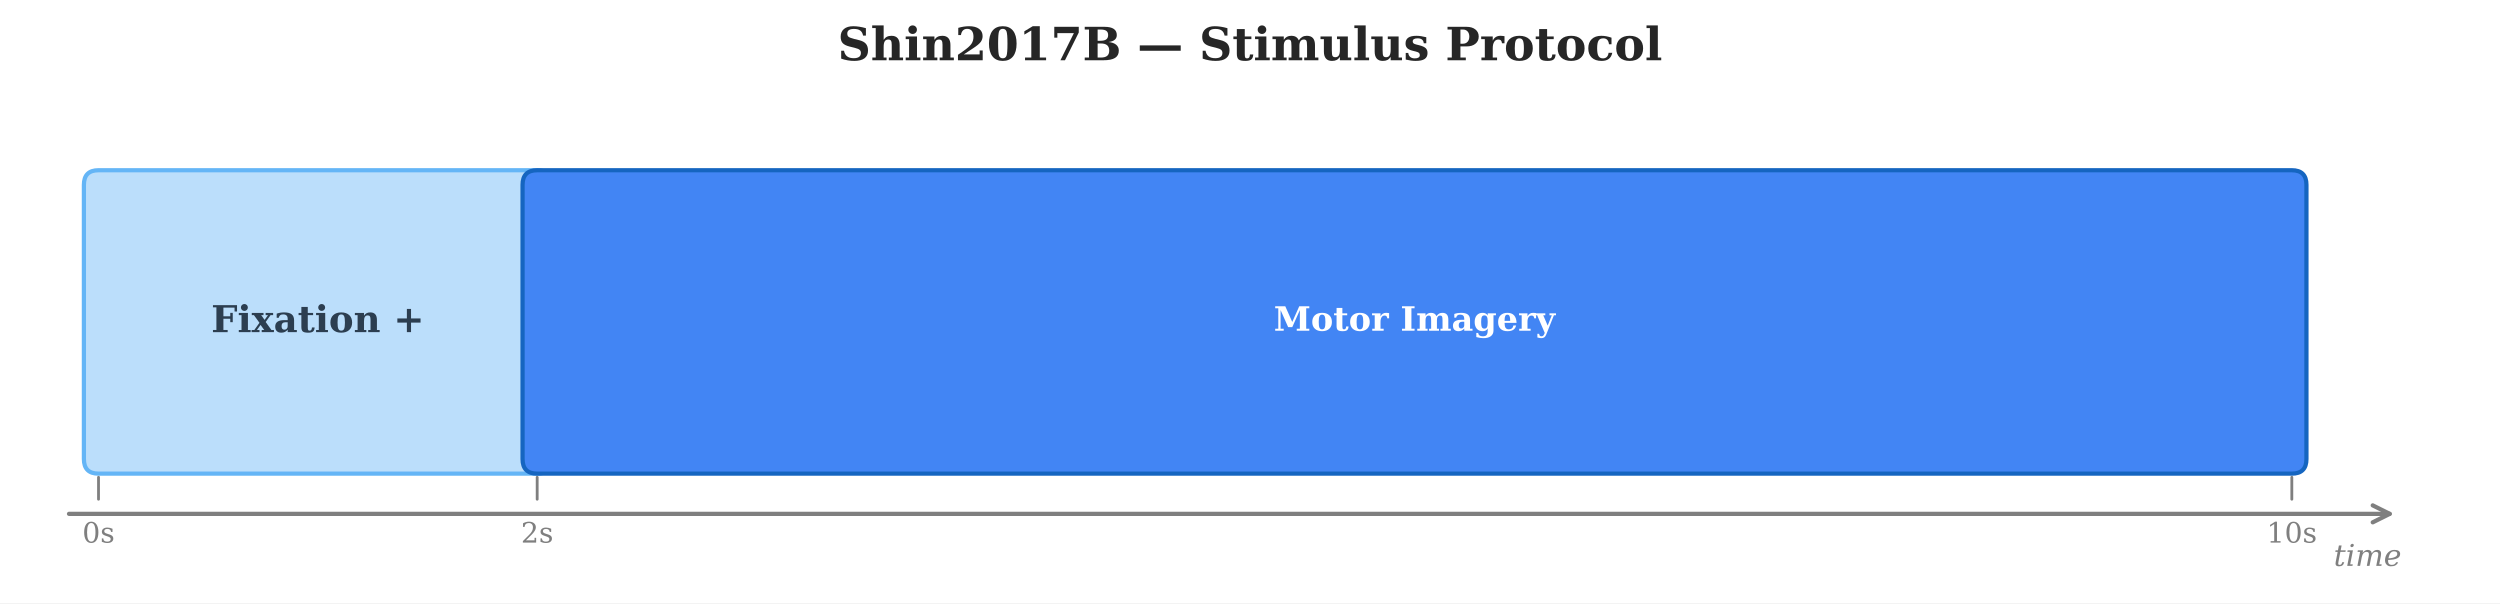
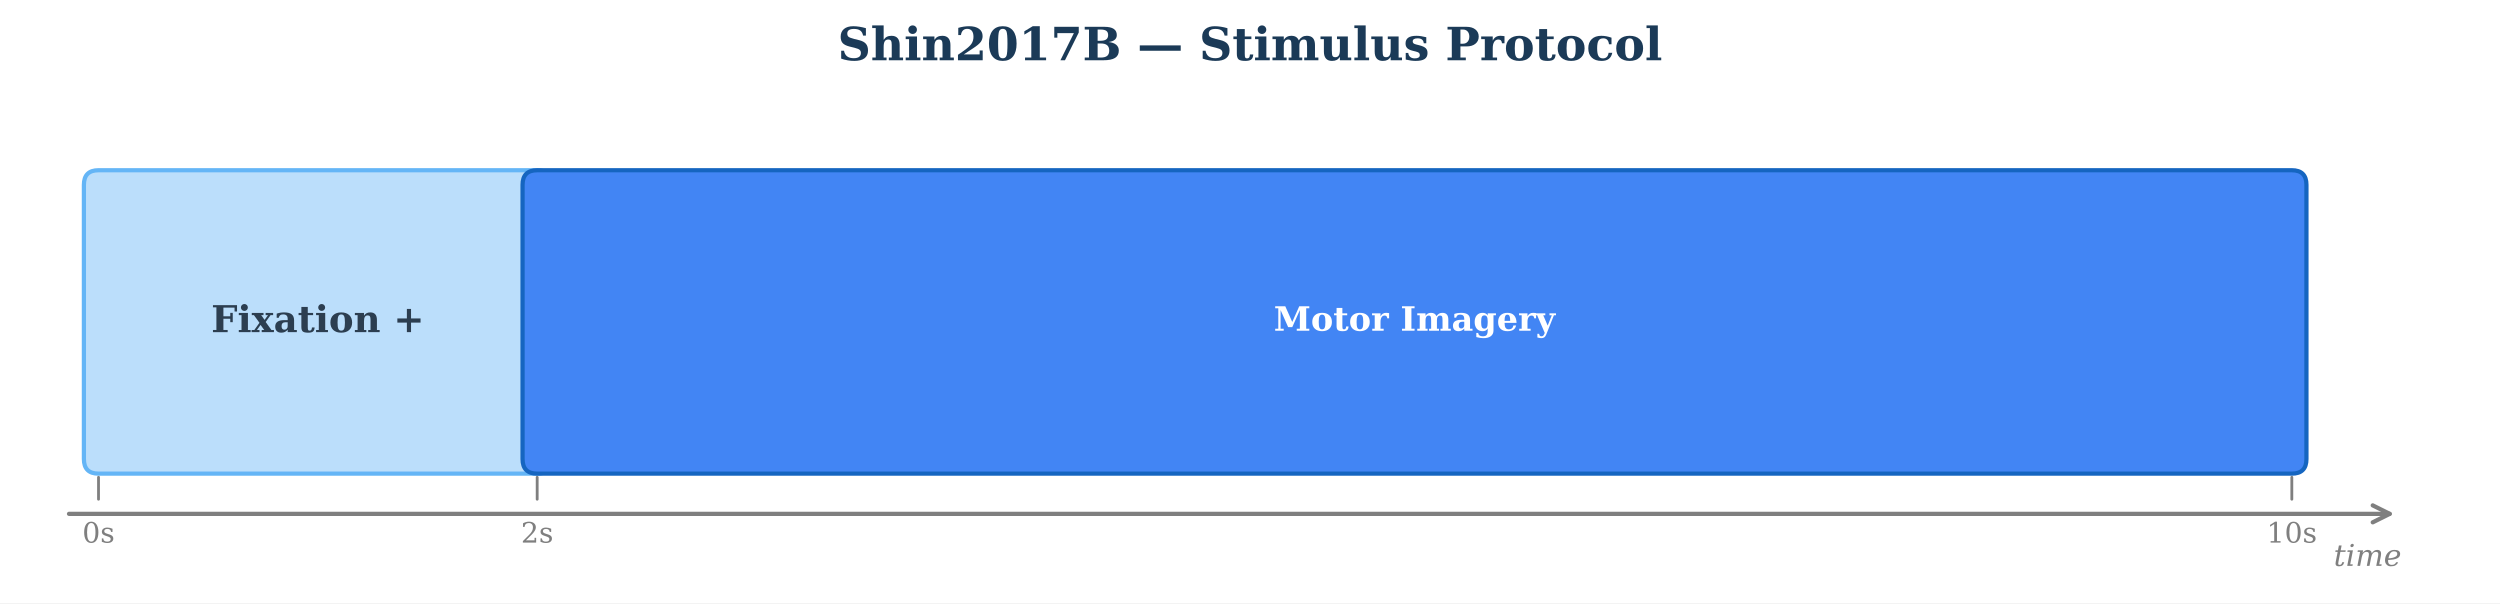
<svg xmlns="http://www.w3.org/2000/svg" xmlns:xlink="http://www.w3.org/1999/xlink" width="708.48pt" height="170.95pt" viewBox="0 0 708.48 170.95" version="1.1">
  <defs>
    <style type="text/css">*{stroke-linejoin: round; stroke-linecap: butt}</style>
  </defs>
  <g id="figure_1">
    <g id="patch_1">
      <path d="M 0 170.95  L 708.48 170.95  L 708.48 0  L 0 0  z " style="fill: #ffffff" />
    </g>
    <g id="axes_1">
      <g id="patch_2">
-         <path d="M 27.919 134.226  L 152.232 134.226  Q 156.375 134.226 156.375 130.082  L 156.375 52.387  Q 156.375 48.243 152.232 48.243  L 27.919 48.243  Q 23.775 48.243 23.775 52.387  L 23.775 130.082  Q 23.775 134.226 27.919 134.226  z " clip-path="url(#p8fc871d79e)" style="fill: #bbdefb; stroke: #64b5f6; stroke-width: 1.2" />
+         <path d="M 27.919 134.226  L 152.232 134.226  Q 156.375 134.226 156.375 130.082  L 156.375 52.387  Q 156.375 48.243 152.232 48.243  L 27.919 48.243  Q 23.775 48.243 23.775 52.387  L 23.775 130.082  Q 23.775 134.226 27.919 134.226  z " clip-path="url(#p012ed830c2)" style="fill: #bbdefb; stroke: #64b5f6; stroke-width: 1.2" />
      </g>
      <g id="patch_3">
-         <path d="M 152.232 134.226  L 649.483 134.226  Q 653.627 134.226 653.627 130.082  L 653.627 52.387  Q 653.627 48.243 649.483 48.243  L 152.232 48.243  Q 148.088 48.243 148.088 52.387  L 148.088 130.082  Q 148.088 134.226 152.232 134.226  z " clip-path="url(#p8fc871d79e)" style="fill: #4285f4; stroke: #1565c0; stroke-width: 1.2" />
+         <path d="M 152.232 134.226  L 649.483 134.226  Q 653.627 134.226 653.627 130.082  L 653.627 52.387  Q 653.627 48.243 649.483 48.243  L 152.232 48.243  Q 148.088 48.243 148.088 52.387  L 148.088 130.082  Q 148.088 134.226 152.232 134.226  z " clip-path="url(#p012ed830c2)" style="fill: #4285f4; stroke: #1565c0; stroke-width: 1.2" />
      </g>
      <g id="line2d_1">
-         <path d="M 27.919 135.262  L 27.919 141.477  " clip-path="url(#p8fc871d79e)" style="fill: none; stroke: #7f7f7f; stroke-width: 0.8; stroke-linecap: round" />
+         <path d="M 27.919 135.262  L 27.919 141.477  " clip-path="url(#p012ed830c2)" style="fill: none; stroke: #7f7f7f; stroke-width: 0.8; stroke-linecap: round" />
      </g>
      <g id="line2d_2">
-         <path d="M 152.232 135.262  L 152.232 141.477  " clip-path="url(#p8fc871d79e)" style="fill: none; stroke: #7f7f7f; stroke-width: 0.8; stroke-linecap: round" />
+         <path d="M 152.232 135.262  L 152.232 141.477  " clip-path="url(#p012ed830c2)" style="fill: none; stroke: #7f7f7f; stroke-width: 0.8; stroke-linecap: round" />
      </g>
      <g id="line2d_3">
-         <path d="M 649.483 135.262  L 649.483 141.477  " clip-path="url(#p8fc871d79e)" style="fill: none; stroke: #7f7f7f; stroke-width: 0.8; stroke-linecap: round" />
+         <path d="M 649.483 135.262  L 649.483 141.477  " clip-path="url(#p012ed830c2)" style="fill: none; stroke: #7f7f7f; stroke-width: 0.8; stroke-linecap: round" />
      </g>
      <g id="text_1">
-         <g clip-path="url(#p8fc871d79e)">
+         <g clip-path="url(#p012ed830c2)">
          <g style="fill: #2c3e50" transform="translate(59.85655 94.13173) scale(0.105 -0.105)">
            <defs>
              <path id="DejaVuSerif-Bold-46" d="M 300 0  L 300 378  L 897 378  L 897 4288  L 300 4288  L 300 4666  L 4459 4666  L 4459 3566  L 4031 3566  L 4031 4238  L 2106 4238  L 2106 2741  L 3291 2741  L 3291 3334  L 3719 3334  L 3719 1722  L 3291 1722  L 3291 2316  L 2106 2316  L 2106 378  L 2841 378  L 2841 0  L 300 0  z " transform="scale(0.015625)" />
              <path id="DejaVuSerif-Bold-69" d="M 588 4263  Q 588 4516 763 4689  Q 938 4863 1191 4863  Q 1438 4863 1611 4689  Q 1784 4516 1784 4263  Q 1784 4016 1611 3842  Q 1438 3669 1191 3669  Q 938 3669 763 3841  Q 588 4013 588 4263  z M 1797 378  L 2272 378  L 2272 0  L 219 0  L 219 378  L 691 378  L 691 2944  L 219 2944  L 219 3322  L 1797 3322  L 1797 378  z " transform="scale(0.015625)" />
              <path id="DejaVuSerif-Bold-78" d="M 2247 2119  L 2834 2944  L 2425 2944  L 2425 3322  L 3719 3322  L 3719 2944  L 3278 2944  L 2431 1759  L 3419 378  L 3859 378  L 3859 0  L 1747 0  L 1747 378  L 2175 378  L 1550 1253  L 922 378  L 1369 378  L 1369 0  L 0 0  L 0 378  L 475 378  L 1356 1619  L 403 2944  L 31 2944  L 31 3322  L 2059 3322  L 2059 2944  L 1656 2944  L 2247 2119  z " transform="scale(0.015625)" />
              <path id="DejaVuSerif-Bold-61" d="M 3525 2041  L 3525 378  L 4000 378  L 4000 0  L 2419 0  L 2419 422  Q 2200 159 1931 34  Q 1663 -91 1319 -91  Q 809 -91 536 182  Q 263 456 263 966  Q 263 1525 655 1803  Q 1047 2081 1838 2081  L 2419 2081  L 2419 2278  Q 2419 2681 2228 2873  Q 2038 3066 1638 3066  Q 1306 3066 1126 2930  Q 947 2794 872 2484  L 519 2484  L 519 3200  Q 816 3306 1134 3359  Q 1453 3413 1806 3413  Q 2697 3413 3111 3081  Q 3525 2750 3525 2041  z M 2419 1044  L 2419 1709  L 2003 1709  Q 1694 1709 1528 1540  Q 1363 1372 1363 1056  Q 1363 741 1483 584  Q 1603 428 1850 428  Q 2106 428 2262 597  Q 2419 766 2419 1044  z " transform="scale(0.015625)" />
              <path id="DejaVuSerif-Bold-74" d="M 634 2944  L 153 2944  L 153 3322  L 634 3322  L 634 4353  L 1741 4353  L 1741 3322  L 2663 3322  L 2663 2944  L 1741 2944  L 1741 909  Q 1741 475 1809 369  Q 1878 263 2059 263  Q 2259 263 2356 397  Q 2453 531 2459 813  L 2925 813  Q 2897 313 2651 111  Q 2406 -91 1806 -91  Q 1122 -91 878 123  Q 634 338 634 909  L 634 2944  z " transform="scale(0.015625)" />
              <path id="DejaVuSerif-Bold-6f" d="M 2138 263  Q 2488 263 2630 563  Q 2772 863 2772 1663  Q 2772 2463 2631 2761  Q 2491 3059 2138 3059  Q 1784 3059 1640 2757  Q 1497 2456 1497 1663  Q 1497 869 1640 566  Q 1784 263 2138 263  z M 2138 -91  Q 1259 -91 761 376  Q 263 844 263 1663  Q 263 2484 761 2948  Q 1259 3413 2138 3413  Q 3019 3413 3516 2948  Q 4013 2484 4013 1663  Q 4013 844 3514 376  Q 3016 -91 2138 -91  z " transform="scale(0.015625)" />
              <path id="DejaVuSerif-Bold-6e" d="M 219 0  L 219 378  L 691 378  L 691 2944  L 219 2944  L 219 3322  L 1797 3322  L 1797 2853  Q 1997 3150 2253 3281  Q 2509 3413 2900 3413  Q 3459 3413 3745 3083  Q 4031 2753 4031 2113  L 4031 378  L 4506 378  L 4506 0  L 2522 0  L 2522 378  L 2925 378  L 2925 2144  Q 2925 2566 2817 2730  Q 2709 2894 2444 2894  Q 2109 2894 1953 2648  Q 1797 2403 1797 1869  L 1797 378  L 2203 378  L 2203 0  L 219 0  z " transform="scale(0.015625)" />
              <path id="DejaVuSerif-Bold-20" transform="scale(0.015625)" />
              <path id="DejaVuSerif-Bold-2b" d="M 3041 4013  L 3041 2369  L 4684 2369  L 4684 1650  L 3041 1650  L 3041 6  L 2322 6  L 2322 1650  L 678 1650  L 678 2369  L 2322 2369  L 2322 4013  L 3041 4013  z " transform="scale(0.015625)" />
            </defs>
            <use xlink:href="#DejaVuSerif-Bold-46" />
            <use xlink:href="#DejaVuSerif-Bold-69" transform="translate(70.99609 0)" />
            <use xlink:href="#DejaVuSerif-Bold-78" transform="translate(108.9844 0)" />
            <use xlink:href="#DejaVuSerif-Bold-61" transform="translate(168.6035 0)" />
            <use xlink:href="#DejaVuSerif-Bold-74" transform="translate(233.3984 0)" />
            <use xlink:href="#DejaVuSerif-Bold-69" transform="translate(279.5898 0)" />
            <use xlink:href="#DejaVuSerif-Bold-6f" transform="translate(317.5781 0)" />
            <use xlink:href="#DejaVuSerif-Bold-6e" transform="translate(384.2773 0)" />
            <use xlink:href="#DejaVuSerif-Bold-20" transform="translate(456.9824 0)" />
            <use xlink:href="#DejaVuSerif-Bold-2b" transform="translate(491.7969 0)" />
          </g>
        </g>
      </g>
      <g id="text_2">
-         <g clip-path="url(#p8fc871d79e)">
+         <g clip-path="url(#p012ed830c2)">
          <g style="fill: #ffffff" transform="translate(360.9803 93.72071) scale(0.095 -0.095)">
            <defs>
              <path id="DejaVuSerif-Bold-4d" d="M 269 0  L 269 378  L 863 378  L 863 4288  L 269 4288  L 269 4666  L 2194 4666  L 3525 1672  L 4863 4666  L 6784 4666  L 6784 4288  L 6188 4288  L 6188 378  L 6784 378  L 6784 0  L 4384 0  L 4384 378  L 4978 378  L 4978 3938  L 3531 684  L 2741 684  L 1300 3938  L 1300 378  L 1894 378  L 1894 0  L 269 0  z " transform="scale(0.015625)" />
              <path id="DejaVuSerif-Bold-72" d="M 3438 3359  L 3438 2369  L 3084 2369  Q 3066 2634 2941 2764  Q 2816 2894 2578 2894  Q 2216 2894 2006 2575  Q 1797 2256 1797 1691  L 1797 378  L 2400 378  L 2400 0  L 219 0  L 219 378  L 691 378  L 691 2944  L 184 2944  L 184 3322  L 1797 3322  L 1797 2731  Q 1959 3078 2226 3245  Q 2494 3413 2881 3413  Q 2978 3413 3117 3398  Q 3256 3384 3438 3359  z " transform="scale(0.015625)" />
              <path id="DejaVuSerif-Bold-49" d="M 300 0  L 300 378  L 897 378  L 897 4288  L 300 4288  L 300 4666  L 2700 4666  L 2700 4288  L 2100 4288  L 2100 378  L 2700 378  L 2700 0  L 300 0  z " transform="scale(0.015625)" />
              <path id="DejaVuSerif-Bold-6d" d="M 3884 2778  Q 4116 3109 4384 3261  Q 4653 3413 5013 3413  Q 5584 3413 5867 3089  Q 6150 2766 6150 2113  L 6150 378  L 6625 378  L 6625 0  L 4647 0  L 4647 378  L 5044 378  L 5044 1947  Q 5044 2569 4948 2731  Q 4853 2894 4594 2894  Q 4300 2894 4137 2667  Q 3975 2441 3975 2022  L 3975 378  L 4372 378  L 4372 0  L 2472 0  L 2472 378  L 2869 378  L 2869 1947  Q 2869 2569 2772 2731  Q 2675 2894 2419 2894  Q 2122 2894 1959 2667  Q 1797 2441 1797 2022  L 1797 378  L 2194 378  L 2194 0  L 219 0  L 219 378  L 691 378  L 691 2944  L 219 2944  L 219 3322  L 1797 3322  L 1797 2853  Q 1991 3144 2241 3278  Q 2491 3413 2834 3413  Q 3241 3413 3494 3258  Q 3747 3103 3884 2778  z " transform="scale(0.015625)" />
              <path id="DejaVuSerif-Bold-67" d="M 3853 2944  L 3853 44  Q 3853 -656 3354 -1039  Q 2856 -1422 1947 -1422  Q 1616 -1422 1275 -1370  Q 934 -1319 575 -1216  L 575 -422  L 928 -422  Q 975 -750 1192 -909  Q 1409 -1069 1813 -1069  Q 2325 -1069 2536 -823  Q 2747 -578 2747 44  L 2747 422  Q 2606 163 2367 36  Q 2128 -91 1778 -91  Q 1072 -91 667 378  Q 263 847 263 1663  Q 263 2481 667 2947  Q 1072 3413 1778 3413  Q 2128 3413 2367 3286  Q 2606 3159 2747 2900  L 2747 3322  L 4325 3322  L 4325 2944  L 3853 2944  z M 2747 1825  Q 2747 2406 2597 2665  Q 2447 2925 2119 2925  Q 1775 2925 1636 2651  Q 1497 2378 1497 1663  Q 1497 947 1637 672  Q 1778 397 2119 397  Q 2447 397 2597 656  Q 2747 916 2747 1497  L 2747 1825  z " transform="scale(0.015625)" />
              <path id="DejaVuSerif-Bold-65" d="M 2566 1875  Q 2566 2531 2444 2795  Q 2322 3059 2028 3059  Q 1744 3059 1620 2800  Q 1497 2541 1497 1931  L 1497 1875  L 2566 1875  z M 3781 1503  L 1497 1503  L 1497 1478  Q 1497 834 1690 548  Q 1884 263 2316 263  Q 2675 263 2897 453  Q 3119 644 3181 1006  L 3700 1006  Q 3566 441 3166 175  Q 2766 -91 2047 -91  Q 1184 -91 723 364  Q 263 819 263 1663  Q 263 2488 734 2950  Q 1206 3413 2047 3413  Q 2872 3413 3312 2927  Q 3753 2441 3781 1503  z " transform="scale(0.015625)" />
              <path id="DejaVuSerif-Bold-79" d="M 1997 -750  Q 1847 -1116 1634 -1269  Q 1422 -1422 1063 -1422  Q 909 -1422 721 -1387  Q 534 -1353 313 -1288  L 313 -594  L 666 -597  Q 675 -838 779 -953  Q 884 -1069 1094 -1069  Q 1297 -1069 1422 -958  Q 1547 -847 1672 -538  L 1722 -422  L 275 2944  L -84 2944  L -84 3322  L 1831 3322  L 1831 2944  L 1434 2944  L 2278 978  L 3066 2944  L 2625 2944  L 2625 3322  L 3872 3322  L 3872 2944  L 3469 2944  L 1997 -750  z " transform="scale(0.015625)" />
            </defs>
            <use xlink:href="#DejaVuSerif-Bold-4d" />
            <use xlink:href="#DejaVuSerif-Bold-6f" transform="translate(110.6934 0)" />
            <use xlink:href="#DejaVuSerif-Bold-74" transform="translate(177.3926 0)" />
            <use xlink:href="#DejaVuSerif-Bold-6f" transform="translate(223.584 0)" />
            <use xlink:href="#DejaVuSerif-Bold-72" transform="translate(290.2832 0)" />
            <use xlink:href="#DejaVuSerif-Bold-20" transform="translate(342.9688 0)" />
            <use xlink:href="#DejaVuSerif-Bold-49" transform="translate(377.7832 0)" />
            <use xlink:href="#DejaVuSerif-Bold-6d" transform="translate(424.5605 0)" />
            <use xlink:href="#DejaVuSerif-Bold-61" transform="translate(530.3711 0)" />
            <use xlink:href="#DejaVuSerif-Bold-67" transform="translate(595.166 0)" />
            <use xlink:href="#DejaVuSerif-Bold-65" transform="translate(665.0879 0)" />
            <use xlink:href="#DejaVuSerif-Bold-72" transform="translate(728.7109 0)" />
            <use xlink:href="#DejaVuSerif-Bold-79" transform="translate(781.3965 0)" />
          </g>
        </g>
      </g>
      <g id="text_3">
        <g style="fill: #7f7f7f" transform="translate(23.32131 153.7719) scale(0.08 -0.08)">
          <defs>
            <path id="DejaVuSerif-30" d="M 2034 219  Q 2513 219 2750 744  Q 2988 1269 2988 2328  Q 2988 3391 2750 3916  Q 2513 4441 2034 4441  Q 1556 4441 1318 3916  Q 1081 3391 1081 2328  Q 1081 1269 1318 744  Q 1556 219 2034 219  z M 2034 -91  Q 1275 -91 848 546  Q 422 1184 422 2328  Q 422 3475 848 4112  Q 1275 4750 2034 4750  Q 2797 4750 3222 4112  Q 3647 3475 3647 2328  Q 3647 1184 3222 546  Q 2797 -91 2034 -91  z " transform="scale(0.015625)" />
            <path id="DejaVuSerif-73" d="M 359 184  L 359 959  L 691 959  Q 703 588 923 403  Q 1144 219 1575 219  Q 1963 219 2166 364  Q 2369 509 2369 788  Q 2369 1006 2220 1140  Q 2072 1275 1594 1428  L 1178 1569  Q 750 1706 558 1912  Q 366 2119 366 2438  Q 366 2894 700 3153  Q 1034 3413 1625 3413  Q 1888 3413 2178 3344  Q 2469 3275 2778 3144  L 2778 2419  L 2447 2419  Q 2434 2741 2221 2922  Q 2009 3103 1644 3103  Q 1281 3103 1095 2975  Q 909 2847 909 2591  Q 909 2381 1050 2254  Q 1191 2128 1613 1997  L 2069 1856  Q 2541 1709 2748 1489  Q 2956 1269 2956 922  Q 2956 450 2595 179  Q 2234 -91 1600 -91  Q 1278 -91 972 -22  Q 666 47 359 184  z " transform="scale(0.015625)" />
          </defs>
          <use xlink:href="#DejaVuSerif-30" />
          <use xlink:href="#DejaVuSerif-73" transform="translate(63.62305 0)" />
        </g>
      </g>
      <g id="text_4">
        <g style="fill: #7f7f7f" transform="translate(147.6341 153.7719) scale(0.08 -0.08)">
          <defs>
            <path id="DejaVuSerif-32" d="M 819 3553  L 469 3553  L 469 4384  Q 803 4563 1142 4656  Q 1481 4750 1806 4750  Q 2534 4750 2956 4397  Q 3378 4044 3378 3438  Q 3378 2753 2422 1800  Q 2347 1728 2309 1691  L 1131 513  L 3078 513  L 3078 1088  L 3444 1088  L 3444 0  L 434 0  L 434 341  L 1850 1753  Q 2319 2222 2519 2614  Q 2719 3006 2719 3438  Q 2719 3909 2473 4175  Q 2228 4441 1797 4441  Q 1350 4441 1106 4219  Q 863 3997 819 3553  z " transform="scale(0.015625)" />
          </defs>
          <use xlink:href="#DejaVuSerif-32" />
          <use xlink:href="#DejaVuSerif-73" transform="translate(63.62305 0)" />
        </g>
      </g>
      <g id="text_5">
        <g style="fill: #7f7f7f" transform="translate(642.3405 153.7719) scale(0.08 -0.08)">
          <defs>
            <path id="DejaVuSerif-31" d="M 909 0  L 909 331  L 1722 331  L 1722 4213  L 781 3603  L 781 4013  L 1919 4750  L 2350 4750  L 2350 331  L 3163 331  L 3163 0  L 909 0  z " transform="scale(0.015625)" />
          </defs>
          <use xlink:href="#DejaVuSerif-31" />
          <use xlink:href="#DejaVuSerif-30" transform="translate(63.62305 0)" />
          <use xlink:href="#DejaVuSerif-73" transform="translate(127.2461 0)" />
        </g>
      </g>
      <g id="patch_4">
        <path d="M 19.56 145.621  Q 349.061 145.621 677.22 145.621  " style="fill: none; stroke: #7f7f7f; stroke-width: 1.2; stroke-linecap: round" />
        <path d="M 672.42 143.221  L 677.22 145.621  L 672.42 148.021  " style="fill: none; stroke: #7f7f7f; stroke-width: 1.2; stroke-linecap: round" />
      </g>
      <g id="text_6">
        <g style="fill: #7f7f7f" transform="translate(661.3353 160.3674) scale(0.085 -0.085)">
          <defs>
            <path id="DejaVuSerif-Italic-74" d="M 856 2988  L 350 2988  L 416 3322  L 922 3322  L 1122 4353  L 1700 4353  L 1500 3322  L 2581 3322  L 2516 2988  L 1434 2988  L 1025 878  Q 978 631 978 488  Q 978 388 1000 338  Q 1059 219 1278 219  Q 1503 219 1633 351  Q 1763 484 1825 781  L 2259 781  Q 2147 328 1884 118  Q 1622 -91 1169 -91  Q 672 -91 506 131  Q 406 266 406 516  Q 406 675 447 878  L 856 2988  z " transform="scale(0.015625)" />
            <path id="DejaVuSerif-Italic-69" d="M 1009 4353  Q 1038 4497 1163 4603  Q 1288 4709 1434 4709  Q 1578 4709 1663 4603  Q 1728 4522 1728 4422  Q 1728 4388 1719 4353  Q 1691 4206 1567 4103  Q 1444 4000 1297 4000  Q 1150 4000 1066 4103  Q 1003 4181 1003 4281  Q 1003 4316 1009 4353  z M 963 331  L 1506 331  L 1444 0  L 325 0  L 903 2988  L 353 2988  L 419 3322  L 1544 3322  L 963 331  z " transform="scale(0.015625)" />
            <path id="DejaVuSerif-Italic-6d" d="M 3503 2675  Q 3741 3041 4034 3227  Q 4328 3413 4672 3413  Q 5194 3413 5388 3088  Q 5503 2894 5503 2578  Q 5503 2372 5453 2113  L 5106 331  L 5625 331  L 5563 0  L 4469 0  L 4866 2047  Q 4913 2291 4913 2466  Q 4913 2659 4856 2772  Q 4750 2988 4403 2988  Q 4019 2988 3761 2697  Q 3503 2406 3394 1850  L 3034 0  L 2459 0  L 2863 2069  Q 2906 2303 2906 2472  Q 2906 2666 2850 2775  Q 2741 2988 2394 2988  Q 2009 2988 1751 2697  Q 1494 2406 1384 1850  L 1025 0  L 450 0  L 1031 2994  L 481 2994  L 544 3322  L 1669 3322  L 1556 2731  Q 1778 3063 2059 3238  Q 2341 3413 2653 3413  Q 3041 3413 3262 3220  Q 3484 3028 3503 2675  z " transform="scale(0.015625)" />
            <path id="DejaVuSerif-Italic-65" d="M 938 1275  Q 925 1156 925 1050  Q 925 756 1031 563  Q 1216 219 1709 219  Q 2072 219 2250 328  Q 2569 525 2644 778  L 3066 778  Q 2941 381 2475 103  Q 2150 -91 1506 -91  Q 863 -91 516 388  Q 272 722 272 1206  Q 272 1419 319 1659  Q 472 2450 1000 2931  Q 1528 3413 2278 3413  Q 3500 3413 3500 2547  Q 3500 1913 2859 1603  Q 2206 1288 938 1275  z M 2541 1975  Q 2891 2181 2891 2569  Q 2891 3103 2181 3103  Q 1763 3103 1472 2784  Q 1181 2466 1003 1606  Q 2006 1653 2541 1975  z " transform="scale(0.015625)" />
          </defs>
          <use xlink:href="#DejaVuSerif-Italic-74" />
          <use xlink:href="#DejaVuSerif-Italic-69" transform="translate(40.18555 0)" />
          <use xlink:href="#DejaVuSerif-Italic-6d" transform="translate(72.16797 0)" />
          <use xlink:href="#DejaVuSerif-Italic-65" transform="translate(166.9922 0)" />
        </g>
      </g>
      <g id="text_7">
-         <g style="fill: #262626" transform="translate(237.3812 17.07797) scale(0.13 -0.13)">
+         <g style="fill: #1b3a57" transform="translate(237.3812 17.07797) scale(0.13 -0.13)">
          <defs>
            <path id="DejaVuSerif-Bold-53" d="M 494 225  L 494 1331  L 891 1331  Q 981 806 1318 547  Q 1656 288 2253 288  Q 2738 288 2991 472  Q 3244 656 3244 1013  Q 3244 1294 3072 1450  Q 2900 1606 2363 1741  L 1663 1913  Q 978 2088 700 2398  Q 422 2709 422 3284  Q 422 3978 883 4364  Q 1344 4750 2175 4750  Q 2584 4750 3026 4681  Q 3469 4613 3944 4475  L 3944 3444  L 3547 3444  Q 3456 3925 3150 4148  Q 2844 4372 2278 4372  Q 1816 4372 1580 4211  Q 1344 4050 1344 3731  Q 1344 3441 1506 3289  Q 1669 3138 2303 2975  L 3003 2803  Q 3653 2641 3945 2297  Q 4238 1953 4238 1350  Q 4238 644 3750 276  Q 3263 -91 2316 -91  Q 1859 -91 1409 -12  Q 959 66 494 225  z " transform="scale(0.015625)" />
            <path id="DejaVuSerif-Bold-68" d="M 219 0  L 219 378  L 691 378  L 691 4488  L 197 4488  L 197 4863  L 1797 4863  L 1797 2853  Q 1997 3150 2253 3281  Q 2509 3413 2900 3413  Q 3459 3413 3745 3083  Q 4031 2753 4031 2113  L 4031 378  L 4506 378  L 4506 0  L 2522 0  L 2522 378  L 2925 378  L 2925 2144  Q 2925 2566 2817 2730  Q 2709 2894 2444 2894  Q 2109 2894 1953 2648  Q 1797 2403 1797 1869  L 1797 378  L 2203 378  L 2203 0  L 219 0  z " transform="scale(0.015625)" />
            <path id="DejaVuSerif-Bold-32" d="M 844 3513  L 469 3513  L 469 4519  Q 850 4634 1223 4692  Q 1597 4750 1978 4750  Q 2869 4750 3367 4386  Q 3866 4022 3866 3372  Q 3866 2909 3591 2542  Q 3316 2175 2541 1672  L 1241 819  L 3450 819  L 3450 1369  L 3878 1369  L 3878 0  L 428 0  L 428 763  L 1119 1241  Q 2003 1850 2297 2278  Q 2591 2706 2591 3278  Q 2591 3819 2367 4101  Q 2144 4384 1716 4384  Q 1347 4384 1125 4161  Q 903 3938 844 3513  z " transform="scale(0.015625)" />
            <path id="DejaVuSerif-Bold-30" d="M 2228 275  Q 2603 275 2742 615  Q 2881 956 2881 2328  Q 2881 3691 2742 4037  Q 2603 4384 2228 4384  Q 1853 4384 1714 4043  Q 1575 3703 1575 2328  Q 1575 956 1714 615  Q 1853 275 2228 275  z M 2228 -91  Q 1294 -91 797 532  Q 300 1156 300 2328  Q 300 3500 797 4125  Q 1294 4750 2228 4750  Q 3159 4750 3656 4125  Q 4153 3500 4153 2328  Q 4153 1156 3656 532  Q 3159 -91 2228 -91  z " transform="scale(0.015625)" />
            <path id="DejaVuSerif-Bold-31" d="M 878 0  L 878 378  L 1753 378  L 1753 4153  L 781 3578  L 781 4044  L 1953 4750  L 2938 4750  L 2938 378  L 3816 378  L 3816 0  L 878 0  z " transform="scale(0.015625)" />
            <path id="DejaVuSerif-Bold-37" d="M 3922 3872  L 1997 0  L 1363 0  L 3238 3781  L 934 3781  L 934 3150  L 506 3150  L 506 4666  L 3922 4666  L 3922 3872  z " transform="scale(0.015625)" />
            <path id="DejaVuSerif-Bold-42" d="M 300 0  L 300 378  L 897 378  L 897 4288  L 300 4288  L 300 4666  L 3066 4666  Q 3919 4666 4347 4378  Q 4775 4091 4775 3513  Q 4775 3097 4479 2853  Q 4184 2609 3603 2547  Q 4306 2481 4681 2172  Q 5056 1863 5056 1350  Q 5056 656 4532 328  Q 4009 0 2894 0  L 300 0  z M 2100 2719  L 2509 2719  Q 3047 2719 3306 2914  Q 3566 3109 3566 3513  Q 3566 3919 3314 4103  Q 3063 4288 2509 4288  L 2100 4288  L 2100 2719  z M 2100 378  L 2547 378  Q 3144 378 3431 615  Q 3719 853 3719 1350  Q 3719 1850 3428 2097  Q 3138 2344 2547 2344  L 2100 2344  L 2100 378  z " transform="scale(0.015625)" />
            <path id="DejaVuSerif-Bold-2014" d="M 344 2075  L 6056 2075  L 6056 1325  L 344 1325  L 344 2075  z " transform="scale(0.015625)" />
            <path id="DejaVuSerif-Bold-75" d="M 3963 3322  L 3963 378  L 4434 378  L 4434 0  L 2853 0  L 2853 469  Q 2656 172 2400 40  Q 2144 -91 1753 -91  Q 1194 -91 908 239  Q 622 569 622 1209  L 622 2944  L 147 2944  L 147 3322  L 1728 3322  L 1728 1381  Q 1728 763 1831 595  Q 1934 428 2209 428  Q 2544 428 2698 675  Q 2853 922 2853 1459  L 2853 2944  L 2450 2944  L 2450 3322  L 3963 3322  z " transform="scale(0.015625)" />
            <path id="DejaVuSerif-Bold-6c" d="M 1797 378  L 2272 378  L 2272 0  L 219 0  L 219 378  L 691 378  L 691 4488  L 219 4488  L 219 4863  L 1797 4863  L 1797 378  z " transform="scale(0.015625)" />
            <path id="DejaVuSerif-Bold-73" d="M 300 97  L 300 1025  L 653 1025  Q 697 653 931 458  Q 1166 263 1569 263  Q 1906 263 2086 380  Q 2266 497 2266 716  Q 2266 916 2152 1025  Q 2038 1134 1709 1216  L 1253 1331  Q 738 1459 506 1698  Q 275 1938 275 2344  Q 275 2884 650 3148  Q 1025 3413 1806 3413  Q 2100 3413 2433 3364  Q 2766 3316 3169 3213  L 3169 2375  L 2816 2375  Q 2788 2716 2573 2887  Q 2359 3059 1959 3059  Q 1622 3059 1448 2951  Q 1275 2844 1275 2638  Q 1275 2469 1375 2372  Q 1475 2275 1734 2209  L 2188 2094  Q 2841 1928 3091 1684  Q 3341 1441 3341 1006  Q 3341 444 2939 176  Q 2538 -91 1691 -91  Q 1381 -91 1034 -44  Q 688 3 300 97  z " transform="scale(0.015625)" />
            <path id="DejaVuSerif-Bold-50" d="M 300 0  L 300 378  L 897 378  L 897 4288  L 300 4288  L 300 4666  L 2956 4666  Q 3734 4666 4193 4295  Q 4653 3925 4653 3303  Q 4653 2678 4192 2304  Q 3731 1931 2956 1931  L 2100 1931  L 2100 378  L 2853 378  L 2853 0  L 300 0  z M 2100 2309  L 2450 2309  Q 2856 2309 3098 2579  Q 3341 2850 3341 3303  Q 3341 3753 3100 4020  Q 2859 4288 2450 4288  L 2100 4288  L 2100 2309  z " transform="scale(0.015625)" />
            <path id="DejaVuSerif-Bold-63" d="M 3609 1038  Q 3491 469 3123 189  Q 2756 -91 2125 -91  Q 1238 -91 750 368  Q 263 828 263 1663  Q 263 2488 744 2950  Q 1225 3413 2081 3413  Q 2428 3413 2781 3347  Q 3134 3281 3500 3150  L 3500 2228  L 3150 2228  Q 3100 2650 2903 2854  Q 2706 3059 2350 3059  Q 1888 3059 1692 2746  Q 1497 2434 1497 1663  Q 1497 909 1687 586  Q 1878 263 2309 263  Q 2644 263 2845 463  Q 3047 663 3091 1038  L 3609 1038  z " transform="scale(0.015625)" />
          </defs>
          <use xlink:href="#DejaVuSerif-Bold-53" />
          <use xlink:href="#DejaVuSerif-Bold-68" transform="translate(72.2168 0)" />
          <use xlink:href="#DejaVuSerif-Bold-69" transform="translate(144.9219 0)" />
          <use xlink:href="#DejaVuSerif-Bold-6e" transform="translate(182.9102 0)" />
          <use xlink:href="#DejaVuSerif-Bold-32" transform="translate(255.6152 0)" />
          <use xlink:href="#DejaVuSerif-Bold-30" transform="translate(325.1953 0)" />
          <use xlink:href="#DejaVuSerif-Bold-31" transform="translate(394.7754 0)" />
          <use xlink:href="#DejaVuSerif-Bold-37" transform="translate(464.3555 0)" />
          <use xlink:href="#DejaVuSerif-Bold-42" transform="translate(533.9355 0)" />
          <use xlink:href="#DejaVuSerif-Bold-20" transform="translate(618.457 0)" />
          <use xlink:href="#DejaVuSerif-Bold-2014" transform="translate(653.2715 0)" />
          <use xlink:href="#DejaVuSerif-Bold-20" transform="translate(753.2715 0)" />
          <use xlink:href="#DejaVuSerif-Bold-53" transform="translate(788.0859 0)" />
          <use xlink:href="#DejaVuSerif-Bold-74" transform="translate(860.3027 0)" />
          <use xlink:href="#DejaVuSerif-Bold-69" transform="translate(906.4941 0)" />
          <use xlink:href="#DejaVuSerif-Bold-6d" transform="translate(944.4824 0)" />
          <use xlink:href="#DejaVuSerif-Bold-75" transform="translate(1050.293 0)" />
          <use xlink:href="#DejaVuSerif-Bold-6c" transform="translate(1122.998 0)" />
          <use xlink:href="#DejaVuSerif-Bold-75" transform="translate(1160.986 0)" />
          <use xlink:href="#DejaVuSerif-Bold-73" transform="translate(1233.691 0)" />
          <use xlink:href="#DejaVuSerif-Bold-20" transform="translate(1289.99 0)" />
          <use xlink:href="#DejaVuSerif-Bold-50" transform="translate(1324.805 0)" />
          <use xlink:href="#DejaVuSerif-Bold-72" transform="translate(1400 0)" />
          <use xlink:href="#DejaVuSerif-Bold-6f" transform="translate(1452.686 0)" />
          <use xlink:href="#DejaVuSerif-Bold-74" transform="translate(1519.385 0)" />
          <use xlink:href="#DejaVuSerif-Bold-6f" transform="translate(1565.576 0)" />
          <use xlink:href="#DejaVuSerif-Bold-63" transform="translate(1632.275 0)" />
          <use xlink:href="#DejaVuSerif-Bold-6f" transform="translate(1693.164 0)" />
          <use xlink:href="#DejaVuSerif-Bold-6c" transform="translate(1759.863 0)" />
        </g>
      </g>
    </g>
  </g>
  <defs>
-     <clipPath id="p8fc871d79e">
+     <clipPath id="p012ed830c2">
      <rect x="7.2" y="29.078" width="694.08" height="134.672" />
    </clipPath>
  </defs>
</svg>
